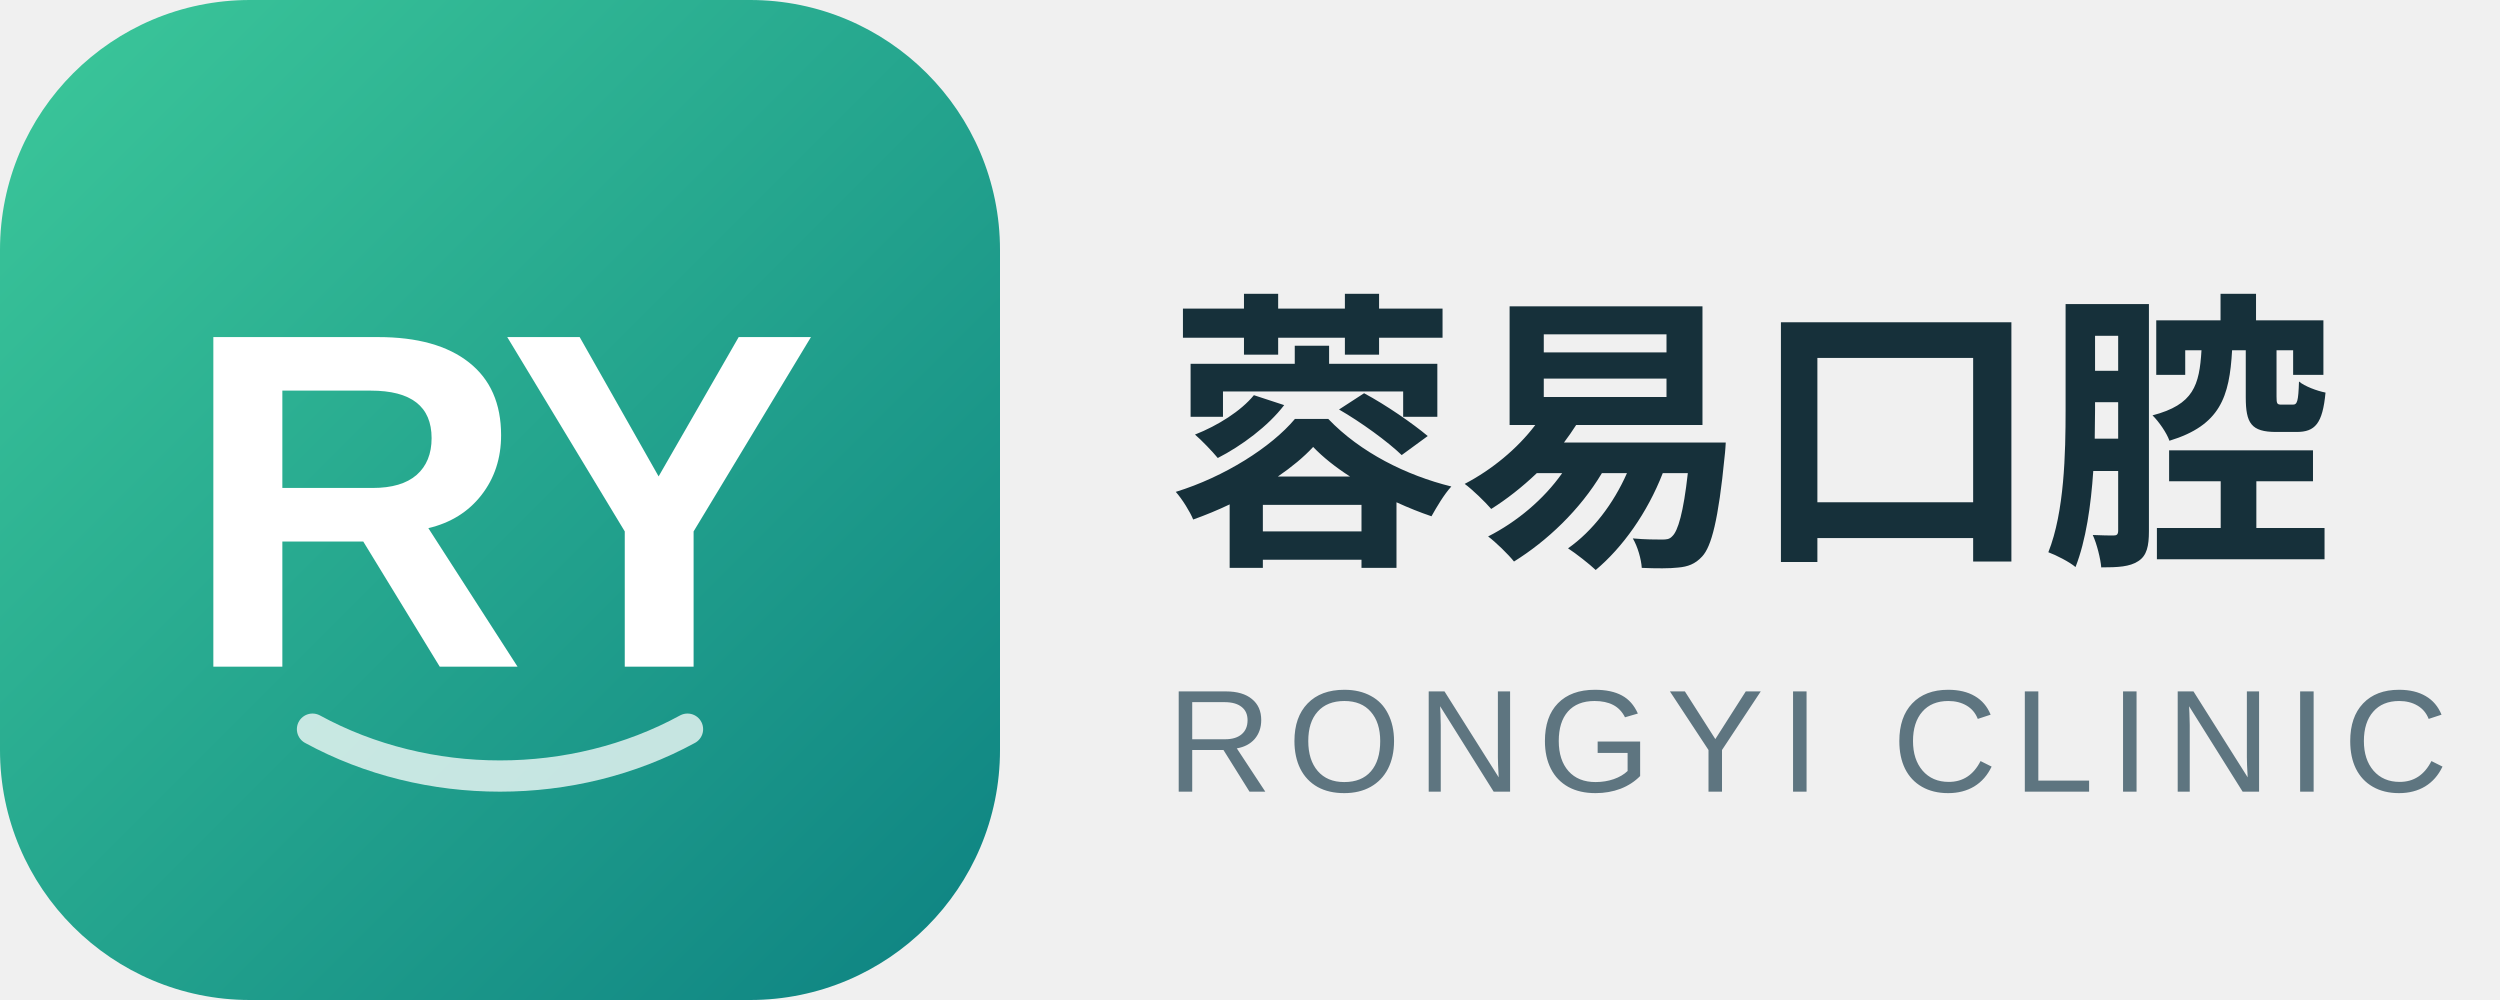
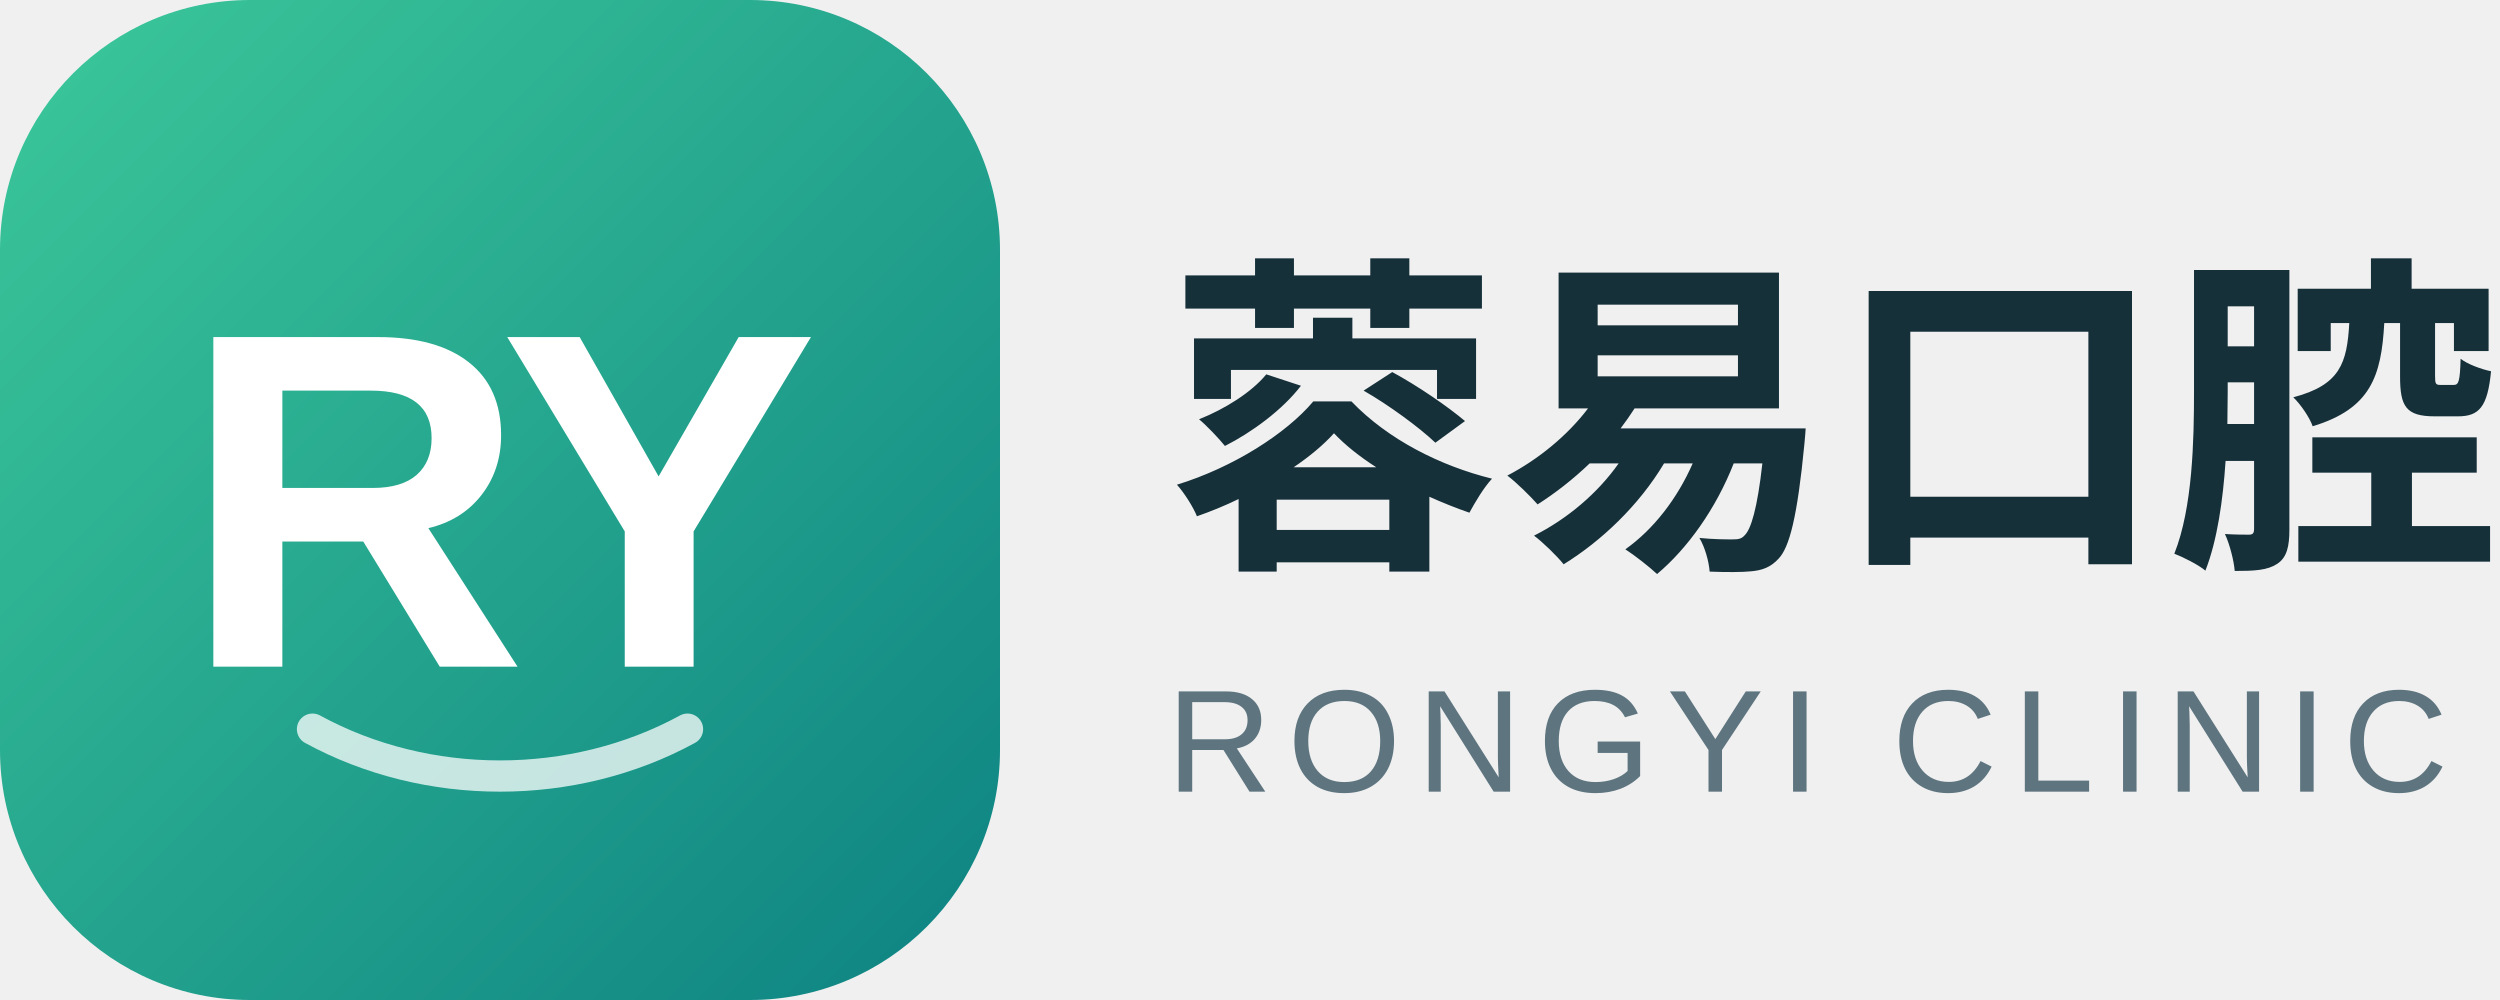
<svg xmlns="http://www.w3.org/2000/svg" viewBox="0 0 240 96" width="240" height="96">
  <defs>
    <linearGradient id="ry-logo-grad" x1="0" y1="0" x2="1" y2="1">
      <stop stop-color="#3CC89A" />
      <stop offset="1" stop-color="#0D8282" />
    </linearGradient>
  </defs>
  <rect width="96" height="96" rx="24" fill="url(#ry-logo-grad)" />
  <text x="48" y="64" text-anchor="middle" font-family="'Segoe UI', 'Microsoft YaHei', Arial, sans-serif" font-size="46" font-weight="600" letter-spacing="-1" fill="#fff">RY</text>
  <path d="M30 70c11 6 25 6 36 0" stroke="rgba(255,255,255,0.75)" stroke-width="3" stroke-linecap="round" fill="none" />
-   <text x="112" y="52" font-family="'Segoe UI', 'Microsoft YaHei', Arial, sans-serif" font-size="28" font-weight="800" fill="#16303A">蓉易口腔</text>
+   <text x="112" y="52" font-family="'Segoe UI', 'Microsoft YaHei', Arial, sans-serif" font-size="32" font-weight="800" fill="#16303A">蓉易口腔</text>
  <text x="112" y="76" font-family="'Segoe UI', Arial, sans-serif" font-size="14" letter-spacing="1.5" fill="#5E7580">RONGYI CLINIC</text>
</svg>
